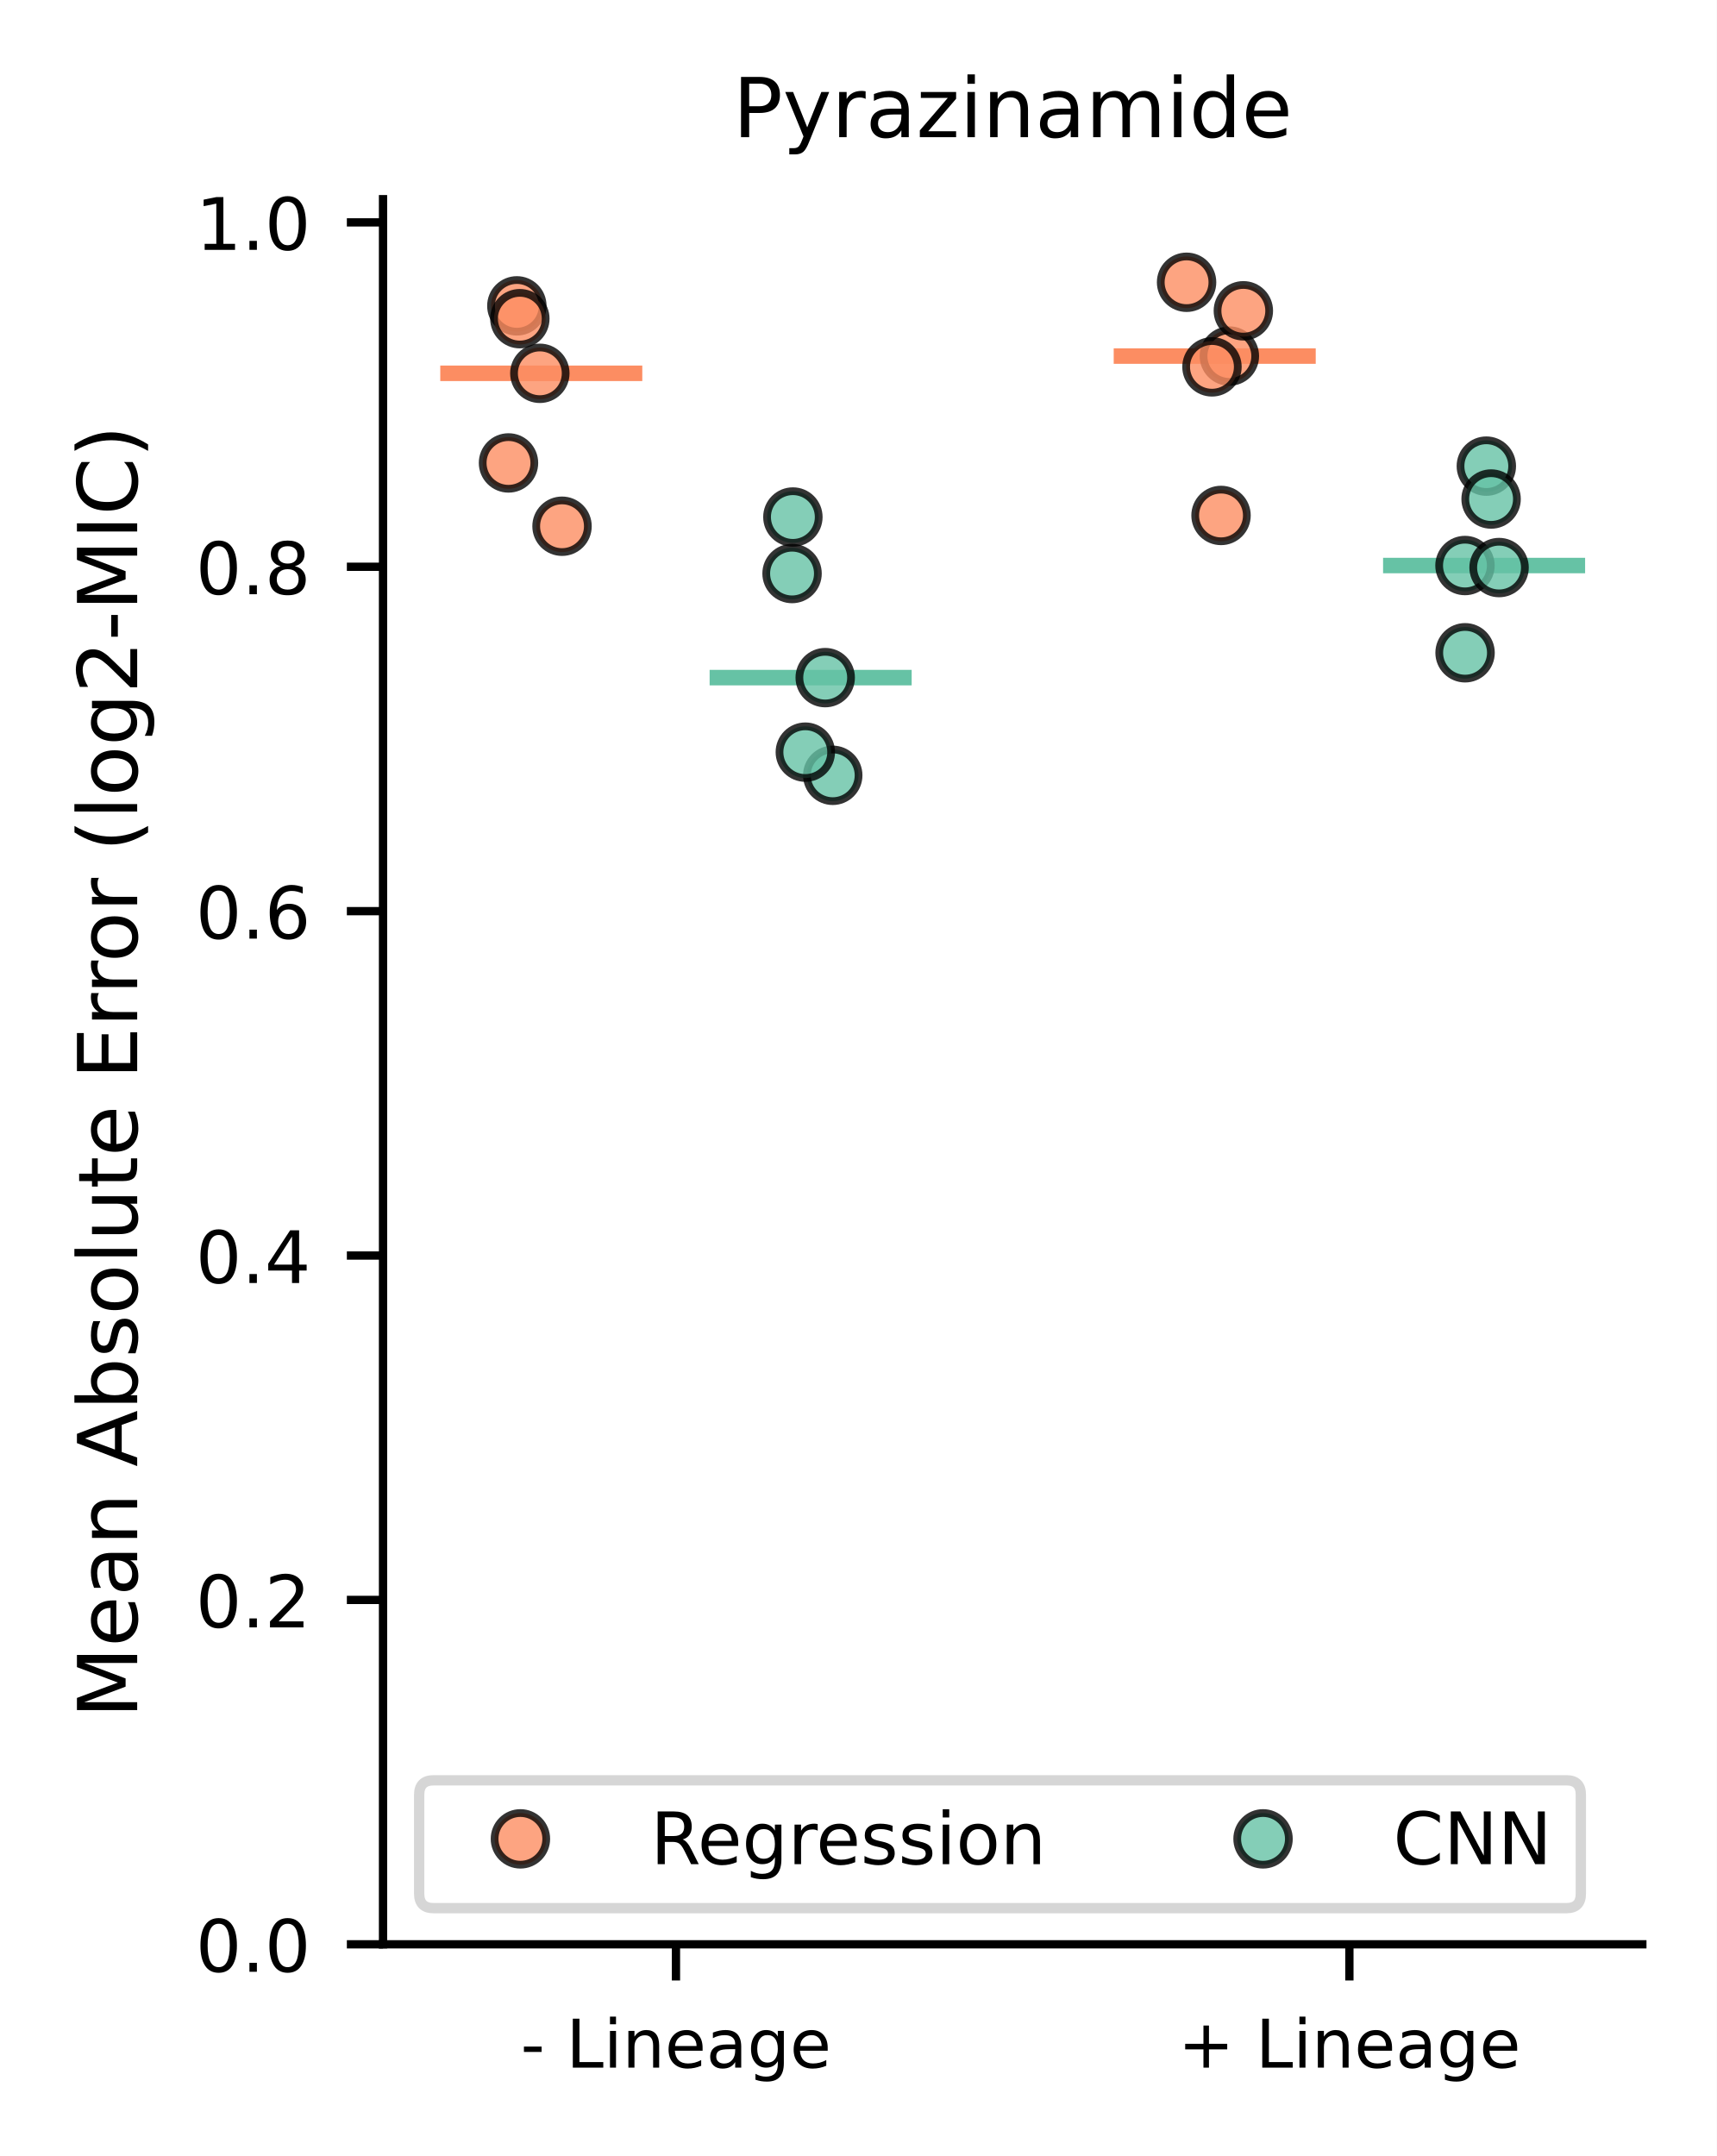
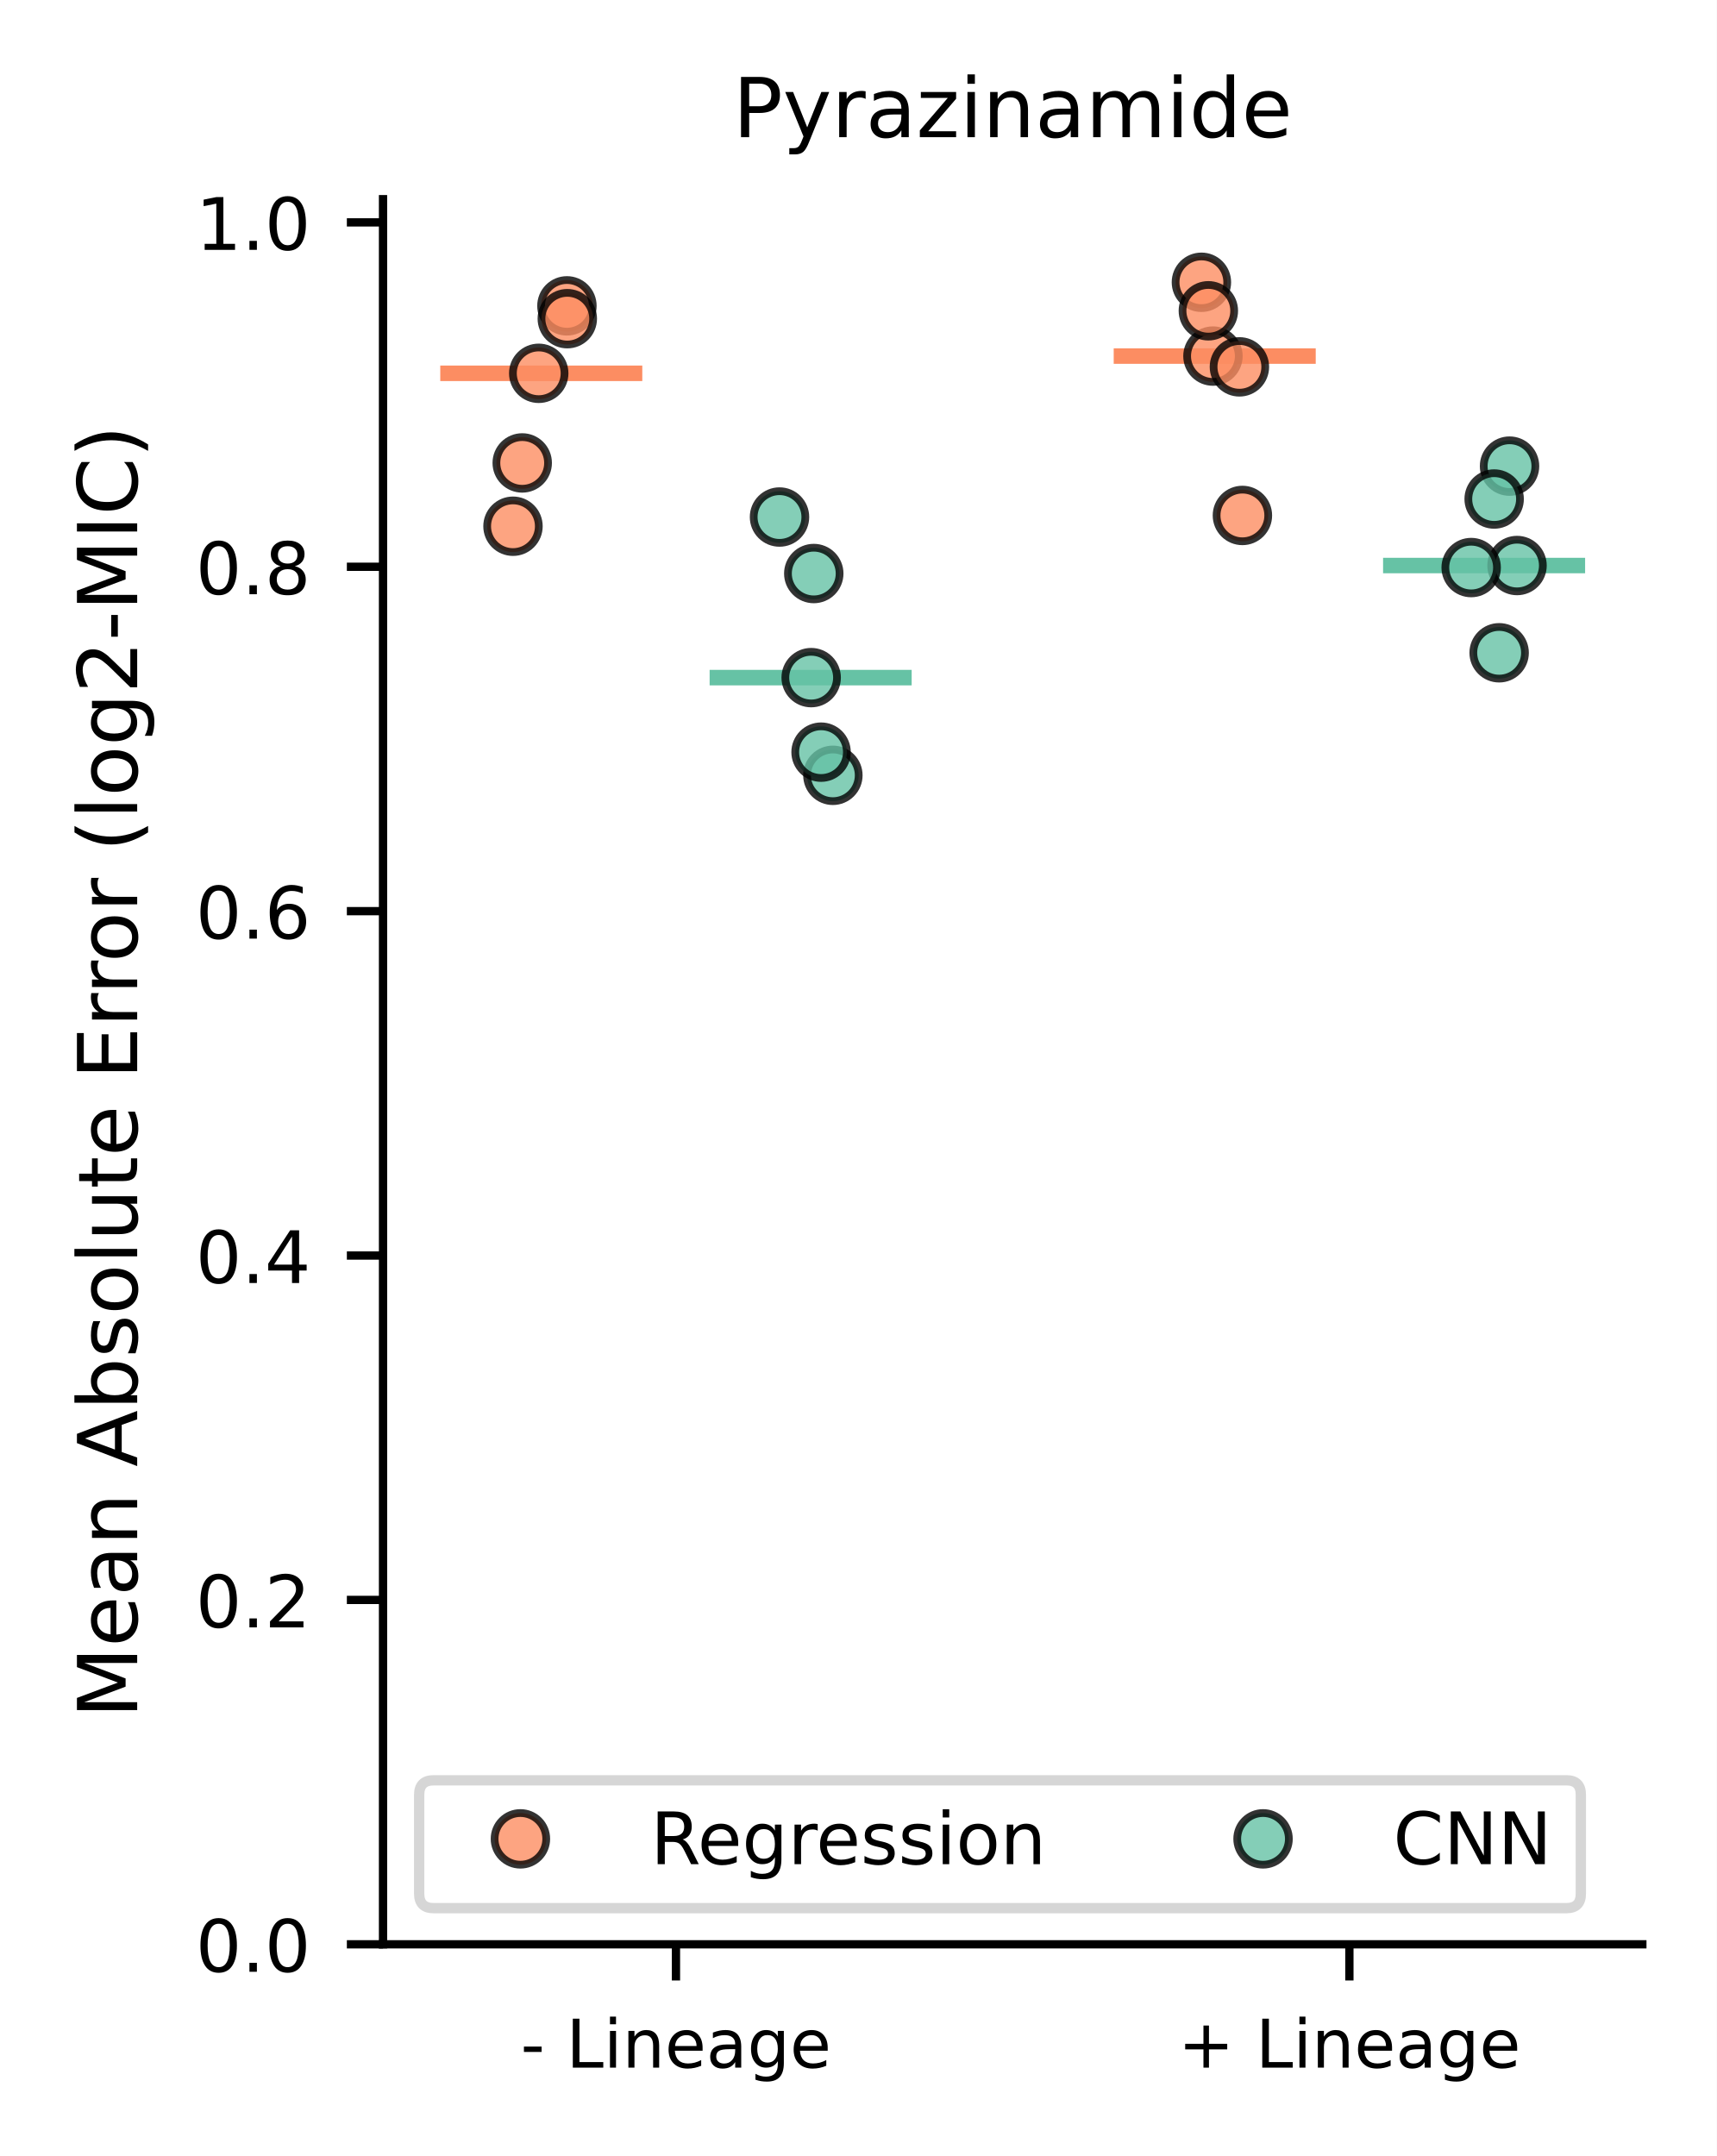
<svg xmlns="http://www.w3.org/2000/svg" xmlns:xlink="http://www.w3.org/1999/xlink" width="166.175pt" height="208.69pt" viewBox="0 0 166.175 208.69" version="1.1">
  <defs>
    <style type="text/css">*{stroke-linejoin: round; stroke-linecap: butt}</style>
  </defs>
  <g id="figure_1">
    <g id="patch_1">
      <path d="M 0 208.69  L 166.175 208.69  L 166.175 0  L 0 0  z " style="fill: #ffffff" />
    </g>
    <g id="axes_1">
      <g id="patch_2">
        <path d="M 37.075 188.199  L 158.975 188.199  L 158.975 19.279  L 37.075 19.279  z " style="fill: #ffffff" />
      </g>
      <g id="LineCollection_1">
-         <path d="M 42.616 36.135  L 62.172 36.135  " clip-path="url(#p43486ffb50)" style="fill: none; stroke: #fc8d62; stroke-width: 1.5" />
+         <path d="M 42.616 36.135  L 62.172 36.135  " clip-path="url(#p16561958ee)" style="fill: none; stroke: #fc8d62; stroke-width: 1.5" />
      </g>
      <g id="LineCollection_2">
-         <path d="M 68.69 65.591  L 88.247 65.591  " clip-path="url(#p43486ffb50)" style="fill: none; stroke: #66c2a5; stroke-width: 1.5" />
+         <path d="M 68.69 65.591  L 88.247 65.591  " clip-path="url(#p16561958ee)" style="fill: none; stroke: #66c2a5; stroke-width: 1.5" />
      </g>
      <g id="LineCollection_3">
-         <path d="M 107.803 34.467  L 127.359 34.467  " clip-path="url(#p43486ffb50)" style="fill: none; stroke: #fc8d62; stroke-width: 1.5" />
+         <path d="M 107.803 34.467  L 127.359 34.467  " clip-path="url(#p16561958ee)" style="fill: none; stroke: #fc8d62; stroke-width: 1.5" />
      </g>
      <g id="LineCollection_4">
-         <path d="M 133.878 54.74  L 153.434 54.74  " clip-path="url(#p43486ffb50)" style="fill: none; stroke: #66c2a5; stroke-width: 1.5" />
+         <path d="M 133.878 54.74  L 153.434 54.74  " clip-path="url(#p16561958ee)" style="fill: none; stroke: #66c2a5; stroke-width: 1.5" />
      </g>
      <g id="PathCollection_1">
        <defs>
-           <path id="C0_0_ed36e1d314" d="M 0 2.5  C 0.663 2.5 1.299 2.237 1.768 1.768  C 2.237 1.299 2.5 0.663 2.5 -0  C 2.5 -0.663 2.237 -1.299 1.768 -1.768  C 1.299 -2.237 0.663 -2.5 0 -2.5  C -0.663 -2.5 -1.299 -2.237 -1.768 -1.768  C -2.237 -1.299 -2.5 -0.663 -2.5 0  C -2.5 0.663 -2.237 1.299 -1.768 1.768  C -1.299 2.237 -0.663 2.5 0 2.5  z " />
+           <path id="C0_0_dd3dc32654" d="M 0 2.5  C 0.663 2.5 1.299 2.237 1.768 1.768  C 2.237 1.299 2.5 0.663 2.5 -0  C 2.5 -0.663 2.237 -1.299 1.768 -1.768  C 1.299 -2.237 0.663 -2.5 0 -2.5  C -0.663 -2.5 -1.299 -2.237 -1.768 -1.768  C -2.237 -1.299 -2.5 -0.663 -2.5 0  C -2.5 0.663 -2.237 1.299 -1.768 1.768  C -1.299 2.237 -0.663 2.5 0 2.5  z " />
        </defs>
-         <g clip-path="url(#p43486ffb50)">
-           <use xlink:href="#C0_0_ed36e1d314" x="50.03" y="29.606" style="fill: #fc8d62; fill-opacity: 0.8; stroke: #000000; stroke-opacity: 0.8; stroke-width: 0.75" />
-         </g>
-         <g clip-path="url(#p43486ffb50)">
-           <use xlink:href="#C0_0_ed36e1d314" x="52.255" y="36.135" style="fill: #fc8d62; fill-opacity: 0.8; stroke: #000000; stroke-opacity: 0.8; stroke-width: 0.75" />
-         </g>
-         <g clip-path="url(#p43486ffb50)">
-           <use xlink:href="#C0_0_ed36e1d314" x="54.403" y="50.937" style="fill: #fc8d62; fill-opacity: 0.8; stroke: #000000; stroke-opacity: 0.8; stroke-width: 0.75" />
-         </g>
-         <g clip-path="url(#p43486ffb50)">
-           <use xlink:href="#C0_0_ed36e1d314" x="49.221" y="44.81" style="fill: #fc8d62; fill-opacity: 0.8; stroke: #000000; stroke-opacity: 0.8; stroke-width: 0.75" />
-         </g>
-         <g clip-path="url(#p43486ffb50)">
-           <use xlink:href="#C0_0_ed36e1d314" x="50.319" y="30.847" style="fill: #fc8d62; fill-opacity: 0.8; stroke: #000000; stroke-opacity: 0.8; stroke-width: 0.75" />
+         <g clip-path="url(#p16561958ee)">
+           <use xlink:href="#C0_0_dd3dc32654" x="54.877" y="29.606" style="fill: #fc8d62; fill-opacity: 0.8; stroke: #000000; stroke-opacity: 0.8; stroke-width: 0.75" />
+         </g>
+         <g clip-path="url(#p16561958ee)">
+           <use xlink:href="#C0_0_dd3dc32654" x="52.147" y="36.135" style="fill: #fc8d62; fill-opacity: 0.8; stroke: #000000; stroke-opacity: 0.8; stroke-width: 0.75" />
+         </g>
+         <g clip-path="url(#p16561958ee)">
+           <use xlink:href="#C0_0_dd3dc32654" x="49.656" y="50.937" style="fill: #fc8d62; fill-opacity: 0.8; stroke: #000000; stroke-opacity: 0.8; stroke-width: 0.75" />
+         </g>
+         <g clip-path="url(#p16561958ee)">
+           <use xlink:href="#C0_0_dd3dc32654" x="50.55" y="44.81" style="fill: #fc8d62; fill-opacity: 0.8; stroke: #000000; stroke-opacity: 0.8; stroke-width: 0.75" />
+         </g>
+         <g clip-path="url(#p16561958ee)">
+           <use xlink:href="#C0_0_dd3dc32654" x="54.913" y="30.847" style="fill: #fc8d62; fill-opacity: 0.8; stroke: #000000; stroke-opacity: 0.8; stroke-width: 0.75" />
        </g>
      </g>
      <g id="PathCollection_2">
        <defs>
-           <path id="C1_0_1006b5e1ae" d="M 0 2.5  C 0.663 2.5 1.299 2.237 1.768 1.768  C 2.237 1.299 2.5 0.663 2.5 -0  C 2.5 -0.663 2.237 -1.299 1.768 -1.768  C 1.299 -2.237 0.663 -2.5 0 -2.5  C -0.663 -2.5 -1.299 -2.237 -1.768 -1.768  C -2.237 -1.299 -2.5 -0.663 -2.5 0  C -2.5 0.663 -2.237 1.299 -1.768 1.768  C -1.299 2.237 -0.663 2.5 0 2.5  z " />
+           <path id="C1_0_1522e6201a" d="M 0 2.5  C 0.663 2.5 1.299 2.237 1.768 1.768  C 2.237 1.299 2.5 0.663 2.5 -0  C 2.5 -0.663 2.237 -1.299 1.768 -1.768  C 1.299 -2.237 0.663 -2.5 0 -2.5  C -0.663 -2.5 -1.299 -2.237 -1.768 -1.768  C -2.237 -1.299 -2.5 -0.663 -2.5 0  C -2.5 0.663 -2.237 1.299 -1.768 1.768  C -1.299 2.237 -0.663 2.5 0 2.5  z " />
        </defs>
-         <g clip-path="url(#p43486ffb50)">
-           <use xlink:href="#C1_0_1006b5e1ae" x="79.878" y="65.591" style="fill: #66c2a5; fill-opacity: 0.8; stroke: #000000; stroke-opacity: 0.8; stroke-width: 0.75" />
-         </g>
-         <g clip-path="url(#p43486ffb50)">
-           <use xlink:href="#C1_0_1006b5e1ae" x="76.669" y="55.515" style="fill: #66c2a5; fill-opacity: 0.8; stroke: #000000; stroke-opacity: 0.8; stroke-width: 0.75" />
-         </g>
-         <g clip-path="url(#p43486ffb50)">
-           <use xlink:href="#C1_0_1006b5e1ae" x="76.749" y="50.046" style="fill: #66c2a5; fill-opacity: 0.8; stroke: #000000; stroke-opacity: 0.8; stroke-width: 0.75" />
-         </g>
-         <g clip-path="url(#p43486ffb50)">
-           <use xlink:href="#C1_0_1006b5e1ae" x="80.608" y="75.047" style="fill: #66c2a5; fill-opacity: 0.8; stroke: #000000; stroke-opacity: 0.8; stroke-width: 0.75" />
-         </g>
-         <g clip-path="url(#p43486ffb50)">
-           <use xlink:href="#C1_0_1006b5e1ae" x="77.953" y="72.805" style="fill: #66c2a5; fill-opacity: 0.8; stroke: #000000; stroke-opacity: 0.8; stroke-width: 0.75" />
+         <g clip-path="url(#p16561958ee)">
+           <use xlink:href="#C1_0_1522e6201a" x="78.519" y="65.591" style="fill: #66c2a5; fill-opacity: 0.8; stroke: #000000; stroke-opacity: 0.8; stroke-width: 0.75" />
+         </g>
+         <g clip-path="url(#p16561958ee)">
+           <use xlink:href="#C1_0_1522e6201a" x="78.771" y="55.515" style="fill: #66c2a5; fill-opacity: 0.8; stroke: #000000; stroke-opacity: 0.8; stroke-width: 0.75" />
+         </g>
+         <g clip-path="url(#p16561958ee)">
+           <use xlink:href="#C1_0_1522e6201a" x="75.454" y="50.046" style="fill: #66c2a5; fill-opacity: 0.8; stroke: #000000; stroke-opacity: 0.8; stroke-width: 0.75" />
+         </g>
+         <g clip-path="url(#p16561958ee)">
+           <use xlink:href="#C1_0_1522e6201a" x="80.621" y="75.047" style="fill: #66c2a5; fill-opacity: 0.8; stroke: #000000; stroke-opacity: 0.8; stroke-width: 0.75" />
+         </g>
+         <g clip-path="url(#p16561958ee)">
+           <use xlink:href="#C1_0_1522e6201a" x="79.477" y="72.805" style="fill: #66c2a5; fill-opacity: 0.8; stroke: #000000; stroke-opacity: 0.8; stroke-width: 0.75" />
        </g>
      </g>
      <g id="PathCollection_3">
        <defs>
-           <path id="C2_0_a7efab1d4e" d="M 0 2.5  C 0.663 2.5 1.299 2.237 1.768 1.768  C 2.237 1.299 2.5 0.663 2.5 -0  C 2.5 -0.663 2.237 -1.299 1.768 -1.768  C 1.299 -2.237 0.663 -2.5 0 -2.5  C -0.663 -2.5 -1.299 -2.237 -1.768 -1.768  C -2.237 -1.299 -2.5 -0.663 -2.5 0  C -2.5 0.663 -2.237 1.299 -1.768 1.768  C -1.299 2.237 -0.663 2.5 0 2.5  z " />
+           <path id="C2_0_1182d6e9d7" d="M 0 2.5  C 0.663 2.5 1.299 2.237 1.768 1.768  C 2.237 1.299 2.5 0.663 2.5 -0  C 2.5 -0.663 2.237 -1.299 1.768 -1.768  C 1.299 -2.237 0.663 -2.5 0 -2.5  C -0.663 -2.5 -1.299 -2.237 -1.768 -1.768  C -2.237 -1.299 -2.5 -0.663 -2.5 0  C -2.5 0.663 -2.237 1.299 -1.768 1.768  C -1.299 2.237 -0.663 2.5 0 2.5  z " />
        </defs>
-         <g clip-path="url(#p43486ffb50)">
-           <use xlink:href="#C2_0_a7efab1d4e" x="114.857" y="27.323" style="fill: #fc8d62; fill-opacity: 0.8; stroke: #000000; stroke-opacity: 0.8; stroke-width: 0.75" />
-         </g>
-         <g clip-path="url(#p43486ffb50)">
-           <use xlink:href="#C2_0_a7efab1d4e" x="119" y="34.467" style="fill: #fc8d62; fill-opacity: 0.8; stroke: #000000; stroke-opacity: 0.8; stroke-width: 0.75" />
-         </g>
-         <g clip-path="url(#p43486ffb50)">
-           <use xlink:href="#C2_0_a7efab1d4e" x="118.192" y="49.893" style="fill: #fc8d62; fill-opacity: 0.8; stroke: #000000; stroke-opacity: 0.8; stroke-width: 0.75" />
-         </g>
-         <g clip-path="url(#p43486ffb50)">
-           <use xlink:href="#C2_0_a7efab1d4e" x="117.315" y="35.51" style="fill: #fc8d62; fill-opacity: 0.8; stroke: #000000; stroke-opacity: 0.8; stroke-width: 0.75" />
-         </g>
-         <g clip-path="url(#p43486ffb50)">
-           <use xlink:href="#C2_0_a7efab1d4e" x="120.353" y="30.083" style="fill: #fc8d62; fill-opacity: 0.8; stroke: #000000; stroke-opacity: 0.8; stroke-width: 0.75" />
+         <g clip-path="url(#p16561958ee)">
+           <use xlink:href="#C2_0_1182d6e9d7" x="116.293" y="27.323" style="fill: #fc8d62; fill-opacity: 0.8; stroke: #000000; stroke-opacity: 0.8; stroke-width: 0.75" />
+         </g>
+         <g clip-path="url(#p16561958ee)">
+           <use xlink:href="#C2_0_1182d6e9d7" x="117.41" y="34.467" style="fill: #fc8d62; fill-opacity: 0.8; stroke: #000000; stroke-opacity: 0.8; stroke-width: 0.75" />
+         </g>
+         <g clip-path="url(#p16561958ee)">
+           <use xlink:href="#C2_0_1182d6e9d7" x="120.262" y="49.893" style="fill: #fc8d62; fill-opacity: 0.8; stroke: #000000; stroke-opacity: 0.8; stroke-width: 0.75" />
+         </g>
+         <g clip-path="url(#p16561958ee)">
+           <use xlink:href="#C2_0_1182d6e9d7" x="119.972" y="35.51" style="fill: #fc8d62; fill-opacity: 0.8; stroke: #000000; stroke-opacity: 0.8; stroke-width: 0.75" />
+         </g>
+         <g clip-path="url(#p16561958ee)">
+           <use xlink:href="#C2_0_1182d6e9d7" x="116.965" y="30.083" style="fill: #fc8d62; fill-opacity: 0.8; stroke: #000000; stroke-opacity: 0.8; stroke-width: 0.75" />
        </g>
      </g>
      <g id="PathCollection_4">
        <defs>
-           <path id="C3_0_46edb0f8ae" d="M 0 2.5  C 0.663 2.5 1.299 2.237 1.768 1.768  C 2.237 1.299 2.5 0.663 2.5 -0  C 2.5 -0.663 2.237 -1.299 1.768 -1.768  C 1.299 -2.237 0.663 -2.5 0 -2.5  C -0.663 -2.5 -1.299 -2.237 -1.768 -1.768  C -2.237 -1.299 -2.5 -0.663 -2.5 0  C -2.5 0.663 -2.237 1.299 -1.768 1.768  C -1.299 2.237 -0.663 2.5 0 2.5  z " />
+           <path id="C3_0_49369cdc41" d="M 0 2.5  C 0.663 2.5 1.299 2.237 1.768 1.768  C 2.237 1.299 2.5 0.663 2.5 -0  C 2.5 -0.663 2.237 -1.299 1.768 -1.768  C 1.299 -2.237 0.663 -2.5 0 -2.5  C -0.663 -2.5 -1.299 -2.237 -1.768 -1.768  C -2.237 -1.299 -2.5 -0.663 -2.5 0  C -2.5 0.663 -2.237 1.299 -1.768 1.768  C -1.299 2.237 -0.663 2.5 0 2.5  z " />
        </defs>
-         <g clip-path="url(#p43486ffb50)">
-           <use xlink:href="#C3_0_46edb0f8ae" x="141.815" y="63.186" style="fill: #66c2a5; fill-opacity: 0.8; stroke: #000000; stroke-opacity: 0.8; stroke-width: 0.75" />
-         </g>
-         <g clip-path="url(#p43486ffb50)">
-           <use xlink:href="#C3_0_46edb0f8ae" x="141.806" y="54.74" style="fill: #66c2a5; fill-opacity: 0.8; stroke: #000000; stroke-opacity: 0.8; stroke-width: 0.75" />
-         </g>
-         <g clip-path="url(#p43486ffb50)">
-           <use xlink:href="#C3_0_46edb0f8ae" x="143.873" y="45.119" style="fill: #66c2a5; fill-opacity: 0.8; stroke: #000000; stroke-opacity: 0.8; stroke-width: 0.75" />
-         </g>
-         <g clip-path="url(#p43486ffb50)">
-           <use xlink:href="#C3_0_46edb0f8ae" x="144.334" y="48.303" style="fill: #66c2a5; fill-opacity: 0.8; stroke: #000000; stroke-opacity: 0.8; stroke-width: 0.75" />
-         </g>
-         <g clip-path="url(#p43486ffb50)">
-           <use xlink:href="#C3_0_46edb0f8ae" x="145.106" y="54.937" style="fill: #66c2a5; fill-opacity: 0.8; stroke: #000000; stroke-opacity: 0.8; stroke-width: 0.75" />
+         <g clip-path="url(#p16561958ee)">
+           <use xlink:href="#C3_0_49369cdc41" x="145.113" y="63.186" style="fill: #66c2a5; fill-opacity: 0.8; stroke: #000000; stroke-opacity: 0.8; stroke-width: 0.75" />
+         </g>
+         <g clip-path="url(#p16561958ee)">
+           <use xlink:href="#C3_0_49369cdc41" x="146.845" y="54.74" style="fill: #66c2a5; fill-opacity: 0.8; stroke: #000000; stroke-opacity: 0.8; stroke-width: 0.75" />
+         </g>
+         <g clip-path="url(#p16561958ee)">
+           <use xlink:href="#C3_0_49369cdc41" x="146.119" y="45.119" style="fill: #66c2a5; fill-opacity: 0.8; stroke: #000000; stroke-opacity: 0.8; stroke-width: 0.75" />
+         </g>
+         <g clip-path="url(#p16561958ee)">
+           <use xlink:href="#C3_0_49369cdc41" x="144.63" y="48.303" style="fill: #66c2a5; fill-opacity: 0.8; stroke: #000000; stroke-opacity: 0.8; stroke-width: 0.75" />
+         </g>
+         <g clip-path="url(#p16561958ee)">
+           <use xlink:href="#C3_0_49369cdc41" x="142.405" y="54.937" style="fill: #66c2a5; fill-opacity: 0.8; stroke: #000000; stroke-opacity: 0.8; stroke-width: 0.75" />
        </g>
      </g>
      <g id="line2d_1" />
      <g id="line2d_2" />
      <g id="matplotlib.axis_1">
        <g id="xtick_1">
          <g id="line2d_3">
            <defs>
-               <path id="mb838074b27" d="M 0 0  L 0 3.5  " style="stroke: #000000; stroke-width: 0.8" />
+               <path id="m87542efb87" d="M 0 0  L 0 3.5  " style="stroke: #000000; stroke-width: 0.8" />
            </defs>
            <g>
-               <use xlink:href="#mb838074b27" x="65.431" y="188.199" style="stroke: #000000; stroke-width: 0.8" />
+               <use xlink:href="#m87542efb87" x="65.431" y="188.199" style="stroke: #000000; stroke-width: 0.8" />
            </g>
          </g>
          <g id="text_1">
            <g transform="translate(50.39782 200.1377) scale(0.065 -0.065)">
              <defs>
                <path id="DejaVuSans-2d" d="M 313 2009  L 1997 2009  L 1997 1497  L 313 1497  L 313 2009  z " transform="scale(0.015625)" />
                <path id="DejaVuSans-20" transform="scale(0.015625)" />
                <path id="DejaVuSans-4c" d="M 628 4666  L 1259 4666  L 1259 531  L 3531 531  L 3531 0  L 628 0  L 628 4666  z " transform="scale(0.015625)" />
                <path id="DejaVuSans-69" d="M 603 3500  L 1178 3500  L 1178 0  L 603 0  L 603 3500  z M 603 4863  L 1178 4863  L 1178 4134  L 603 4134  L 603 4863  z " transform="scale(0.015625)" />
                <path id="DejaVuSans-6e" d="M 3513 2113  L 3513 0  L 2938 0  L 2938 2094  Q 2938 2591 2744 2837  Q 2550 3084 2163 3084  Q 1697 3084 1428 2787  Q 1159 2491 1159 1978  L 1159 0  L 581 0  L 581 3500  L 1159 3500  L 1159 2956  Q 1366 3272 1645 3428  Q 1925 3584 2291 3584  Q 2894 3584 3203 3211  Q 3513 2838 3513 2113  z " transform="scale(0.015625)" />
                <path id="DejaVuSans-65" d="M 3597 1894  L 3597 1613  L 953 1613  Q 991 1019 1311 708  Q 1631 397 2203 397  Q 2534 397 2845 478  Q 3156 559 3463 722  L 3463 178  Q 3153 47 2828 -22  Q 2503 -91 2169 -91  Q 1331 -91 842 396  Q 353 884 353 1716  Q 353 2575 817 3079  Q 1281 3584 2069 3584  Q 2775 3584 3186 3129  Q 3597 2675 3597 1894  z M 3022 2063  Q 3016 2534 2758 2815  Q 2500 3097 2075 3097  Q 1594 3097 1305 2825  Q 1016 2553 972 2059  L 3022 2063  z " transform="scale(0.015625)" />
                <path id="DejaVuSans-61" d="M 2194 1759  Q 1497 1759 1228 1600  Q 959 1441 959 1056  Q 959 750 1161 570  Q 1363 391 1709 391  Q 2188 391 2477 730  Q 2766 1069 2766 1631  L 2766 1759  L 2194 1759  z M 3341 1997  L 3341 0  L 2766 0  L 2766 531  Q 2569 213 2275 61  Q 1981 -91 1556 -91  Q 1019 -91 701 211  Q 384 513 384 1019  Q 384 1609 779 1909  Q 1175 2209 1959 2209  L 2766 2209  L 2766 2266  Q 2766 2663 2505 2880  Q 2244 3097 1772 3097  Q 1472 3097 1187 3025  Q 903 2953 641 2809  L 641 3341  Q 956 3463 1253 3523  Q 1550 3584 1831 3584  Q 2591 3584 2966 3190  Q 3341 2797 3341 1997  z " transform="scale(0.015625)" />
                <path id="DejaVuSans-67" d="M 2906 1791  Q 2906 2416 2648 2759  Q 2391 3103 1925 3103  Q 1463 3103 1205 2759  Q 947 2416 947 1791  Q 947 1169 1205 825  Q 1463 481 1925 481  Q 2391 481 2648 825  Q 2906 1169 2906 1791  z M 3481 434  Q 3481 -459 3084 -895  Q 2688 -1331 1869 -1331  Q 1566 -1331 1297 -1286  Q 1028 -1241 775 -1147  L 775 -588  Q 1028 -725 1275 -790  Q 1522 -856 1778 -856  Q 2344 -856 2625 -561  Q 2906 -266 2906 331  L 2906 616  Q 2728 306 2450 153  Q 2172 0 1784 0  Q 1141 0 747 490  Q 353 981 353 1791  Q 353 2603 747 3093  Q 1141 3584 1784 3584  Q 2172 3584 2450 3431  Q 2728 3278 2906 2969  L 2906 3500  L 3481 3500  L 3481 434  z " transform="scale(0.015625)" />
              </defs>
              <use xlink:href="#DejaVuSans-2d" />
              <use xlink:href="#DejaVuSans-20" x="36.084" />
              <use xlink:href="#DejaVuSans-4c" x="67.871" />
              <use xlink:href="#DejaVuSans-69" x="123.584" />
              <use xlink:href="#DejaVuSans-6e" x="151.367" />
              <use xlink:href="#DejaVuSans-65" x="214.746" />
              <use xlink:href="#DejaVuSans-61" x="276.27" />
              <use xlink:href="#DejaVuSans-67" x="337.549" />
              <use xlink:href="#DejaVuSans-65" x="401.025" />
            </g>
          </g>
        </g>
        <g id="xtick_2">
          <g id="line2d_4">
            <g>
-               <use xlink:href="#mb838074b27" x="130.618" y="188.199" style="stroke: #000000; stroke-width: 0.8" />
+               <use xlink:href="#m87542efb87" x="130.618" y="188.199" style="stroke: #000000; stroke-width: 0.8" />
            </g>
          </g>
          <g id="text_2">
            <g transform="translate(114.0341 200.1377) scale(0.065 -0.065)">
              <defs>
                <path id="DejaVuSans-2b" d="M 2944 4013  L 2944 2272  L 4684 2272  L 4684 1741  L 2944 1741  L 2944 0  L 2419 0  L 2419 1741  L 678 1741  L 678 2272  L 2419 2272  L 2419 4013  L 2944 4013  z " transform="scale(0.015625)" />
              </defs>
              <use xlink:href="#DejaVuSans-2b" />
              <use xlink:href="#DejaVuSans-20" x="83.789" />
              <use xlink:href="#DejaVuSans-4c" x="115.576" />
              <use xlink:href="#DejaVuSans-69" x="171.289" />
              <use xlink:href="#DejaVuSans-6e" x="199.072" />
              <use xlink:href="#DejaVuSans-65" x="262.451" />
              <use xlink:href="#DejaVuSans-61" x="323.975" />
              <use xlink:href="#DejaVuSans-67" x="385.254" />
              <use xlink:href="#DejaVuSans-65" x="448.73" />
            </g>
          </g>
        </g>
      </g>
      <g id="matplotlib.axis_2">
        <g id="ytick_1">
          <g id="line2d_5">
            <defs>
-               <path id="m9f7c3d6aef" d="M 0 0  L -3.5 0  " style="stroke: #000000; stroke-width: 0.8" />
+               <path id="m7411b732cb" d="M 0 0  L -3.5 0  " style="stroke: #000000; stroke-width: 0.8" />
            </defs>
            <g>
-               <use xlink:href="#m9f7c3d6aef" x="37.075" y="188.199" style="stroke: #000000; stroke-width: 0.8" />
+               <use xlink:href="#m7411b732cb" x="37.075" y="188.199" style="stroke: #000000; stroke-width: 0.8" />
            </g>
          </g>
          <g id="text_3">
            <g transform="translate(18.9425 190.8582) scale(0.07 -0.07)">
              <defs>
                <path id="DejaVuSans-30" d="M 2034 4250  Q 1547 4250 1301 3770  Q 1056 3291 1056 2328  Q 1056 1369 1301 889  Q 1547 409 2034 409  Q 2525 409 2770 889  Q 3016 1369 3016 2328  Q 3016 3291 2770 3770  Q 2525 4250 2034 4250  z M 2034 4750  Q 2819 4750 3233 4129  Q 3647 3509 3647 2328  Q 3647 1150 3233 529  Q 2819 -91 2034 -91  Q 1250 -91 836 529  Q 422 1150 422 2328  Q 422 3509 836 4129  Q 1250 4750 2034 4750  z " transform="scale(0.015625)" />
                <path id="DejaVuSans-2e" d="M 684 794  L 1344 794  L 1344 0  L 684 0  L 684 794  z " transform="scale(0.015625)" />
              </defs>
              <use xlink:href="#DejaVuSans-30" />
              <use xlink:href="#DejaVuSans-2e" x="63.623" />
              <use xlink:href="#DejaVuSans-30" x="95.41" />
            </g>
          </g>
        </g>
        <g id="ytick_2">
          <g id="line2d_6">
            <g>
-               <use xlink:href="#m9f7c3d6aef" x="37.075" y="154.864" style="stroke: #000000; stroke-width: 0.8" />
+               <use xlink:href="#m7411b732cb" x="37.075" y="154.864" style="stroke: #000000; stroke-width: 0.8" />
            </g>
          </g>
          <g id="text_4">
            <g transform="translate(18.9425 157.5232) scale(0.07 -0.07)">
              <defs>
                <path id="DejaVuSans-32" d="M 1228 531  L 3431 531  L 3431 0  L 469 0  L 469 531  Q 828 903 1448 1529  Q 2069 2156 2228 2338  Q 2531 2678 2651 2914  Q 2772 3150 2772 3378  Q 2772 3750 2511 3984  Q 2250 4219 1831 4219  Q 1534 4219 1204 4116  Q 875 4013 500 3803  L 500 4441  Q 881 4594 1212 4672  Q 1544 4750 1819 4750  Q 2544 4750 2975 4387  Q 3406 4025 3406 3419  Q 3406 3131 3298 2873  Q 3191 2616 2906 2266  Q 2828 2175 2409 1742  Q 1991 1309 1228 531  z " transform="scale(0.015625)" />
              </defs>
              <use xlink:href="#DejaVuSans-30" />
              <use xlink:href="#DejaVuSans-2e" x="63.623" />
              <use xlink:href="#DejaVuSans-32" x="95.41" />
            </g>
          </g>
        </g>
        <g id="ytick_3">
          <g id="line2d_7">
            <g>
-               <use xlink:href="#m9f7c3d6aef" x="37.075" y="121.529" style="stroke: #000000; stroke-width: 0.8" />
+               <use xlink:href="#m7411b732cb" x="37.075" y="121.529" style="stroke: #000000; stroke-width: 0.8" />
            </g>
          </g>
          <g id="text_5">
            <g transform="translate(18.9425 124.1882) scale(0.07 -0.07)">
              <defs>
                <path id="DejaVuSans-34" d="M 2419 4116  L 825 1625  L 2419 1625  L 2419 4116  z M 2253 4666  L 3047 4666  L 3047 1625  L 3713 1625  L 3713 1100  L 3047 1100  L 3047 0  L 2419 0  L 2419 1100  L 313 1100  L 313 1709  L 2253 4666  z " transform="scale(0.015625)" />
              </defs>
              <use xlink:href="#DejaVuSans-30" />
              <use xlink:href="#DejaVuSans-2e" x="63.623" />
              <use xlink:href="#DejaVuSans-34" x="95.41" />
            </g>
          </g>
        </g>
        <g id="ytick_4">
          <g id="line2d_8">
            <g>
-               <use xlink:href="#m9f7c3d6aef" x="37.075" y="88.194" style="stroke: #000000; stroke-width: 0.8" />
+               <use xlink:href="#m7411b732cb" x="37.075" y="88.194" style="stroke: #000000; stroke-width: 0.8" />
            </g>
          </g>
          <g id="text_6">
            <g transform="translate(18.9425 90.85315) scale(0.07 -0.07)">
              <defs>
                <path id="DejaVuSans-36" d="M 2113 2584  Q 1688 2584 1439 2293  Q 1191 2003 1191 1497  Q 1191 994 1439 701  Q 1688 409 2113 409  Q 2538 409 2786 701  Q 3034 994 3034 1497  Q 3034 2003 2786 2293  Q 2538 2584 2113 2584  z M 3366 4563  L 3366 3988  Q 3128 4100 2886 4159  Q 2644 4219 2406 4219  Q 1781 4219 1451 3797  Q 1122 3375 1075 2522  Q 1259 2794 1537 2939  Q 1816 3084 2150 3084  Q 2853 3084 3261 2657  Q 3669 2231 3669 1497  Q 3669 778 3244 343  Q 2819 -91 2113 -91  Q 1303 -91 875 529  Q 447 1150 447 2328  Q 447 3434 972 4092  Q 1497 4750 2381 4750  Q 2619 4750 2861 4703  Q 3103 4656 3366 4563  z " transform="scale(0.015625)" />
              </defs>
              <use xlink:href="#DejaVuSans-30" />
              <use xlink:href="#DejaVuSans-2e" x="63.623" />
              <use xlink:href="#DejaVuSans-36" x="95.41" />
            </g>
          </g>
        </g>
        <g id="ytick_5">
          <g id="line2d_9">
            <g>
-               <use xlink:href="#m9f7c3d6aef" x="37.075" y="54.859" style="stroke: #000000; stroke-width: 0.8" />
+               <use xlink:href="#m7411b732cb" x="37.075" y="54.859" style="stroke: #000000; stroke-width: 0.8" />
            </g>
          </g>
          <g id="text_7">
            <g transform="translate(18.9425 57.51813) scale(0.07 -0.07)">
              <defs>
                <path id="DejaVuSans-38" d="M 2034 2216  Q 1584 2216 1326 1975  Q 1069 1734 1069 1313  Q 1069 891 1326 650  Q 1584 409 2034 409  Q 2484 409 2743 651  Q 3003 894 3003 1313  Q 3003 1734 2745 1975  Q 2488 2216 2034 2216  z M 1403 2484  Q 997 2584 770 2862  Q 544 3141 544 3541  Q 544 4100 942 4425  Q 1341 4750 2034 4750  Q 2731 4750 3128 4425  Q 3525 4100 3525 3541  Q 3525 3141 3298 2862  Q 3072 2584 2669 2484  Q 3125 2378 3379 2068  Q 3634 1759 3634 1313  Q 3634 634 3220 271  Q 2806 -91 2034 -91  Q 1263 -91 848 271  Q 434 634 434 1313  Q 434 1759 690 2068  Q 947 2378 1403 2484  z M 1172 3481  Q 1172 3119 1398 2916  Q 1625 2713 2034 2713  Q 2441 2713 2670 2916  Q 2900 3119 2900 3481  Q 2900 3844 2670 4047  Q 2441 4250 2034 4250  Q 1625 4250 1398 4047  Q 1172 3844 1172 3481  z " transform="scale(0.015625)" />
              </defs>
              <use xlink:href="#DejaVuSans-30" />
              <use xlink:href="#DejaVuSans-2e" x="63.623" />
              <use xlink:href="#DejaVuSans-38" x="95.41" />
            </g>
          </g>
        </g>
        <g id="ytick_6">
          <g id="line2d_10">
            <g>
-               <use xlink:href="#m9f7c3d6aef" x="37.075" y="21.524" style="stroke: #000000; stroke-width: 0.8" />
+               <use xlink:href="#m7411b732cb" x="37.075" y="21.524" style="stroke: #000000; stroke-width: 0.8" />
            </g>
          </g>
          <g id="text_8">
            <g transform="translate(18.9425 24.18311) scale(0.07 -0.07)">
              <defs>
                <path id="DejaVuSans-31" d="M 794 531  L 1825 531  L 1825 4091  L 703 3866  L 703 4441  L 1819 4666  L 2450 4666  L 2450 531  L 3481 531  L 3481 0  L 794 0  L 794 531  z " transform="scale(0.015625)" />
              </defs>
              <use xlink:href="#DejaVuSans-31" />
              <use xlink:href="#DejaVuSans-2e" x="63.623" />
              <use xlink:href="#DejaVuSans-30" x="95.41" />
            </g>
          </g>
        </g>
        <g id="text_9">
          <g transform="translate(13.27875 166.3137) rotate(-90) scale(0.08 -0.08)">
            <defs>
              <path id="DejaVuSans-4d" d="M 628 4666  L 1569 4666  L 2759 1491  L 3956 4666  L 4897 4666  L 4897 0  L 4281 0  L 4281 4097  L 3078 897  L 2444 897  L 1241 4097  L 1241 0  L 628 0  L 628 4666  z " transform="scale(0.015625)" />
              <path id="DejaVuSans-41" d="M 2188 4044  L 1331 1722  L 3047 1722  L 2188 4044  z M 1831 4666  L 2547 4666  L 4325 0  L 3669 0  L 3244 1197  L 1141 1197  L 716 0  L 50 0  L 1831 4666  z " transform="scale(0.015625)" />
              <path id="DejaVuSans-62" d="M 3116 1747  Q 3116 2381 2855 2742  Q 2594 3103 2138 3103  Q 1681 3103 1420 2742  Q 1159 2381 1159 1747  Q 1159 1113 1420 752  Q 1681 391 2138 391  Q 2594 391 2855 752  Q 3116 1113 3116 1747  z M 1159 2969  Q 1341 3281 1617 3432  Q 1894 3584 2278 3584  Q 2916 3584 3314 3078  Q 3713 2572 3713 1747  Q 3713 922 3314 415  Q 2916 -91 2278 -91  Q 1894 -91 1617 61  Q 1341 213 1159 525  L 1159 0  L 581 0  L 581 4863  L 1159 4863  L 1159 2969  z " transform="scale(0.015625)" />
              <path id="DejaVuSans-73" d="M 2834 3397  L 2834 2853  Q 2591 2978 2328 3040  Q 2066 3103 1784 3103  Q 1356 3103 1142 2972  Q 928 2841 928 2578  Q 928 2378 1081 2264  Q 1234 2150 1697 2047  L 1894 2003  Q 2506 1872 2764 1633  Q 3022 1394 3022 966  Q 3022 478 2636 193  Q 2250 -91 1575 -91  Q 1294 -91 989 -36  Q 684 19 347 128  L 347 722  Q 666 556 975 473  Q 1284 391 1588 391  Q 1994 391 2212 530  Q 2431 669 2431 922  Q 2431 1156 2273 1281  Q 2116 1406 1581 1522  L 1381 1569  Q 847 1681 609 1914  Q 372 2147 372 2553  Q 372 3047 722 3315  Q 1072 3584 1716 3584  Q 2034 3584 2315 3537  Q 2597 3491 2834 3397  z " transform="scale(0.015625)" />
              <path id="DejaVuSans-6f" d="M 1959 3097  Q 1497 3097 1228 2736  Q 959 2375 959 1747  Q 959 1119 1226 758  Q 1494 397 1959 397  Q 2419 397 2687 759  Q 2956 1122 2956 1747  Q 2956 2369 2687 2733  Q 2419 3097 1959 3097  z M 1959 3584  Q 2709 3584 3137 3096  Q 3566 2609 3566 1747  Q 3566 888 3137 398  Q 2709 -91 1959 -91  Q 1206 -91 779 398  Q 353 888 353 1747  Q 353 2609 779 3096  Q 1206 3584 1959 3584  z " transform="scale(0.015625)" />
              <path id="DejaVuSans-6c" d="M 603 4863  L 1178 4863  L 1178 0  L 603 0  L 603 4863  z " transform="scale(0.015625)" />
              <path id="DejaVuSans-75" d="M 544 1381  L 544 3500  L 1119 3500  L 1119 1403  Q 1119 906 1312 657  Q 1506 409 1894 409  Q 2359 409 2629 706  Q 2900 1003 2900 1516  L 2900 3500  L 3475 3500  L 3475 0  L 2900 0  L 2900 538  Q 2691 219 2414 64  Q 2138 -91 1772 -91  Q 1169 -91 856 284  Q 544 659 544 1381  z M 1991 3584  L 1991 3584  z " transform="scale(0.015625)" />
              <path id="DejaVuSans-74" d="M 1172 4494  L 1172 3500  L 2356 3500  L 2356 3053  L 1172 3053  L 1172 1153  Q 1172 725 1289 603  Q 1406 481 1766 481  L 2356 481  L 2356 0  L 1766 0  Q 1100 0 847 248  Q 594 497 594 1153  L 594 3053  L 172 3053  L 172 3500  L 594 3500  L 594 4494  L 1172 4494  z " transform="scale(0.015625)" />
              <path id="DejaVuSans-45" d="M 628 4666  L 3578 4666  L 3578 4134  L 1259 4134  L 1259 2753  L 3481 2753  L 3481 2222  L 1259 2222  L 1259 531  L 3634 531  L 3634 0  L 628 0  L 628 4666  z " transform="scale(0.015625)" />
              <path id="DejaVuSans-72" d="M 2631 2963  Q 2534 3019 2420 3045  Q 2306 3072 2169 3072  Q 1681 3072 1420 2755  Q 1159 2438 1159 1844  L 1159 0  L 581 0  L 581 3500  L 1159 3500  L 1159 2956  Q 1341 3275 1631 3429  Q 1922 3584 2338 3584  Q 2397 3584 2469 3576  Q 2541 3569 2628 3553  L 2631 2963  z " transform="scale(0.015625)" />
              <path id="DejaVuSans-28" d="M 1984 4856  Q 1566 4138 1362 3434  Q 1159 2731 1159 2009  Q 1159 1288 1364 580  Q 1569 -128 1984 -844  L 1484 -844  Q 1016 -109 783 600  Q 550 1309 550 2009  Q 550 2706 781 3412  Q 1013 4119 1484 4856  L 1984 4856  z " transform="scale(0.015625)" />
              <path id="DejaVuSans-49" d="M 628 4666  L 1259 4666  L 1259 0  L 628 0  L 628 4666  z " transform="scale(0.015625)" />
              <path id="DejaVuSans-43" d="M 4122 4306  L 4122 3641  Q 3803 3938 3442 4084  Q 3081 4231 2675 4231  Q 1875 4231 1450 3742  Q 1025 3253 1025 2328  Q 1025 1406 1450 917  Q 1875 428 2675 428  Q 3081 428 3442 575  Q 3803 722 4122 1019  L 4122 359  Q 3791 134 3420 21  Q 3050 -91 2638 -91  Q 1578 -91 968 557  Q 359 1206 359 2328  Q 359 3453 968 4101  Q 1578 4750 2638 4750  Q 3056 4750 3426 4639  Q 3797 4528 4122 4306  z " transform="scale(0.015625)" />
              <path id="DejaVuSans-29" d="M 513 4856  L 1013 4856  Q 1481 4119 1714 3412  Q 1947 2706 1947 2009  Q 1947 1309 1714 600  Q 1481 -109 1013 -844  L 513 -844  Q 928 -128 1133 580  Q 1338 1288 1338 2009  Q 1338 2731 1133 3434  Q 928 4138 513 4856  z " transform="scale(0.015625)" />
            </defs>
            <use xlink:href="#DejaVuSans-4d" />
            <use xlink:href="#DejaVuSans-65" x="86.279" />
            <use xlink:href="#DejaVuSans-61" x="147.803" />
            <use xlink:href="#DejaVuSans-6e" x="209.082" />
            <use xlink:href="#DejaVuSans-20" x="272.461" />
            <use xlink:href="#DejaVuSans-41" x="304.248" />
            <use xlink:href="#DejaVuSans-62" x="372.656" />
            <use xlink:href="#DejaVuSans-73" x="436.133" />
            <use xlink:href="#DejaVuSans-6f" x="488.232" />
            <use xlink:href="#DejaVuSans-6c" x="549.414" />
            <use xlink:href="#DejaVuSans-75" x="577.197" />
            <use xlink:href="#DejaVuSans-74" x="640.576" />
            <use xlink:href="#DejaVuSans-65" x="679.785" />
            <use xlink:href="#DejaVuSans-20" x="741.309" />
            <use xlink:href="#DejaVuSans-45" x="773.096" />
            <use xlink:href="#DejaVuSans-72" x="836.279" />
            <use xlink:href="#DejaVuSans-72" x="875.643" />
            <use xlink:href="#DejaVuSans-6f" x="914.506" />
            <use xlink:href="#DejaVuSans-72" x="975.688" />
            <use xlink:href="#DejaVuSans-20" x="1016.801" />
            <use xlink:href="#DejaVuSans-28" x="1048.588" />
            <use xlink:href="#DejaVuSans-6c" x="1087.602" />
            <use xlink:href="#DejaVuSans-6f" x="1115.385" />
            <use xlink:href="#DejaVuSans-67" x="1176.566" />
            <use xlink:href="#DejaVuSans-32" x="1240.043" />
            <use xlink:href="#DejaVuSans-2d" x="1303.666" />
            <use xlink:href="#DejaVuSans-4d" x="1339.75" />
            <use xlink:href="#DejaVuSans-49" x="1426.029" />
            <use xlink:href="#DejaVuSans-43" x="1455.521" />
            <use xlink:href="#DejaVuSans-29" x="1525.346" />
          </g>
        </g>
      </g>
      <g id="patch_3">
        <path d="M 37.075 188.199  L 37.075 19.279  " style="fill: none; stroke: #000000; stroke-width: 0.8; stroke-linejoin: miter; stroke-linecap: square" />
      </g>
      <g id="patch_4">
        <path d="M 37.075 188.199  L 158.975 188.199  " style="fill: none; stroke: #000000; stroke-width: 0.8; stroke-linejoin: miter; stroke-linecap: square" />
      </g>
      <g id="text_10">
        <g transform="translate(70.94469 13.27875) scale(0.08 -0.08)">
          <defs>
            <path id="DejaVuSans-50" d="M 1259 4147  L 1259 2394  L 2053 2394  Q 2494 2394 2734 2622  Q 2975 2850 2975 3272  Q 2975 3691 2734 3919  Q 2494 4147 2053 4147  L 1259 4147  z M 628 4666  L 2053 4666  Q 2838 4666 3239 4311  Q 3641 3956 3641 3272  Q 3641 2581 3239 2228  Q 2838 1875 2053 1875  L 1259 1875  L 1259 0  L 628 0  L 628 4666  z " transform="scale(0.015625)" />
            <path id="DejaVuSans-79" d="M 2059 -325  Q 1816 -950 1584 -1140  Q 1353 -1331 966 -1331  L 506 -1331  L 506 -850  L 844 -850  Q 1081 -850 1212 -737  Q 1344 -625 1503 -206  L 1606 56  L 191 3500  L 800 3500  L 1894 763  L 2988 3500  L 3597 3500  L 2059 -325  z " transform="scale(0.015625)" />
            <path id="DejaVuSans-7a" d="M 353 3500  L 3084 3500  L 3084 2975  L 922 459  L 3084 459  L 3084 0  L 275 0  L 275 525  L 2438 3041  L 353 3041  L 353 3500  z " transform="scale(0.015625)" />
            <path id="DejaVuSans-6d" d="M 3328 2828  Q 3544 3216 3844 3400  Q 4144 3584 4550 3584  Q 5097 3584 5394 3201  Q 5691 2819 5691 2113  L 5691 0  L 5113 0  L 5113 2094  Q 5113 2597 4934 2840  Q 4756 3084 4391 3084  Q 3944 3084 3684 2787  Q 3425 2491 3425 1978  L 3425 0  L 2847 0  L 2847 2094  Q 2847 2600 2669 2842  Q 2491 3084 2119 3084  Q 1678 3084 1418 2786  Q 1159 2488 1159 1978  L 1159 0  L 581 0  L 581 3500  L 1159 3500  L 1159 2956  Q 1356 3278 1631 3431  Q 1906 3584 2284 3584  Q 2666 3584 2933 3390  Q 3200 3197 3328 2828  z " transform="scale(0.015625)" />
            <path id="DejaVuSans-64" d="M 2906 2969  L 2906 4863  L 3481 4863  L 3481 0  L 2906 0  L 2906 525  Q 2725 213 2448 61  Q 2172 -91 1784 -91  Q 1150 -91 751 415  Q 353 922 353 1747  Q 353 2572 751 3078  Q 1150 3584 1784 3584  Q 2172 3584 2448 3432  Q 2725 3281 2906 2969  z M 947 1747  Q 947 1113 1208 752  Q 1469 391 1925 391  Q 2381 391 2643 752  Q 2906 1113 2906 1747  Q 2906 2381 2643 2742  Q 2381 3103 1925 3103  Q 1469 3103 1208 2742  Q 947 2381 947 1747  z " transform="scale(0.015625)" />
          </defs>
          <use xlink:href="#DejaVuSans-50" />
          <use xlink:href="#DejaVuSans-79" x="60.303" />
          <use xlink:href="#DejaVuSans-72" x="119.482" />
          <use xlink:href="#DejaVuSans-61" x="160.596" />
          <use xlink:href="#DejaVuSans-7a" x="221.875" />
          <use xlink:href="#DejaVuSans-69" x="274.365" />
          <use xlink:href="#DejaVuSans-6e" x="302.148" />
          <use xlink:href="#DejaVuSans-61" x="365.527" />
          <use xlink:href="#DejaVuSans-6d" x="426.807" />
          <use xlink:href="#DejaVuSans-69" x="524.219" />
          <use xlink:href="#DejaVuSans-64" x="552.002" />
          <use xlink:href="#DejaVuSans-65" x="615.479" />
        </g>
      </g>
      <g id="legend_1">
        <g id="patch_5">
          <path d="M 41.975 184.699  L 151.621 184.699  Q 153.021 184.699 153.021 183.299  L 153.021 173.724  Q 153.021 172.324 151.621 172.324  L 41.975 172.324  Q 40.575 172.324 40.575 173.724  L 40.575 183.299  Q 40.575 184.699 41.975 184.699  z " style="fill: #ffffff; opacity: 0.8; stroke: #cccccc; stroke-linejoin: miter" />
        </g>
        <g id="line2d_11">
          <defs>
-             <path id="m8787210320" d="M 0 2.5  C 0.663 2.5 1.299 2.237 1.768 1.768  C 2.237 1.299 2.5 0.663 2.5 0  C 2.5 -0.663 2.237 -1.299 1.768 -1.768  C 1.299 -2.237 0.663 -2.5 0 -2.5  C -0.663 -2.5 -1.299 -2.237 -1.768 -1.768  C -2.237 -1.299 -2.5 -0.663 -2.5 0  C -2.5 0.663 -2.237 1.299 -1.768 1.768  C -1.299 2.237 -0.663 2.5 0 2.5  z " style="stroke: #000000; stroke-opacity: 0.8; stroke-width: 0.75" />
+             <path id="mcef7aadfb2" d="M 0 2.5  C 0.663 2.5 1.299 2.237 1.768 1.768  C 2.237 1.299 2.5 0.663 2.5 0  C 2.5 -0.663 2.237 -1.299 1.768 -1.768  C 1.299 -2.237 0.663 -2.5 0 -2.5  C -0.663 -2.5 -1.299 -2.237 -1.768 -1.768  C -2.237 -1.299 -2.5 -0.663 -2.5 0  C -2.5 0.663 -2.237 1.299 -1.768 1.768  C -1.299 2.237 -0.663 2.5 0 2.5  z " style="stroke: #000000; stroke-opacity: 0.8; stroke-width: 0.75" />
          </defs>
          <g>
-             <use xlink:href="#m8787210320" x="50.375" y="177.993" style="fill: #fc8d62; fill-opacity: 0.8; stroke: #000000; stroke-opacity: 0.8; stroke-width: 0.75" />
+             <use xlink:href="#mcef7aadfb2" x="50.375" y="177.993" style="fill: #fc8d62; fill-opacity: 0.8; stroke: #000000; stroke-opacity: 0.8; stroke-width: 0.75" />
          </g>
        </g>
        <g id="text_11">
          <g transform="translate(62.97469 180.443) scale(0.07 -0.07)">
            <defs>
              <path id="DejaVuSans-52" d="M 2841 2188  Q 3044 2119 3236 1894  Q 3428 1669 3622 1275  L 4263 0  L 3584 0  L 2988 1197  Q 2756 1666 2539 1819  Q 2322 1972 1947 1972  L 1259 1972  L 1259 0  L 628 0  L 628 4666  L 2053 4666  Q 2853 4666 3247 4331  Q 3641 3997 3641 3322  Q 3641 2881 3436 2590  Q 3231 2300 2841 2188  z M 1259 4147  L 1259 2491  L 2053 2491  Q 2509 2491 2742 2702  Q 2975 2913 2975 3322  Q 2975 3731 2742 3939  Q 2509 4147 2053 4147  L 1259 4147  z " transform="scale(0.015625)" />
            </defs>
            <use xlink:href="#DejaVuSans-52" />
            <use xlink:href="#DejaVuSans-65" x="64.982" />
            <use xlink:href="#DejaVuSans-67" x="126.506" />
            <use xlink:href="#DejaVuSans-72" x="189.982" />
            <use xlink:href="#DejaVuSans-65" x="228.846" />
            <use xlink:href="#DejaVuSans-73" x="290.369" />
            <use xlink:href="#DejaVuSans-73" x="342.469" />
            <use xlink:href="#DejaVuSans-69" x="394.568" />
            <use xlink:href="#DejaVuSans-6f" x="422.352" />
            <use xlink:href="#DejaVuSans-6e" x="483.533" />
          </g>
        </g>
        <g id="line2d_12">
          <defs>
-             <path id="m17444cf8ce" d="M 0 2.5  C 0.663 2.5 1.299 2.237 1.768 1.768  C 2.237 1.299 2.5 0.663 2.5 0  C 2.5 -0.663 2.237 -1.299 1.768 -1.768  C 1.299 -2.237 0.663 -2.5 0 -2.5  C -0.663 -2.5 -1.299 -2.237 -1.768 -1.768  C -2.237 -1.299 -2.5 -0.663 -2.5 0  C -2.5 0.663 -2.237 1.299 -1.768 1.768  C -1.299 2.237 -0.663 2.5 0 2.5  z " style="stroke: #000000; stroke-opacity: 0.8; stroke-width: 0.75" />
+             <path id="m4864e9a15c" d="M 0 2.5  C 0.663 2.5 1.299 2.237 1.768 1.768  C 2.237 1.299 2.5 0.663 2.5 0  C 2.5 -0.663 2.237 -1.299 1.768 -1.768  C 1.299 -2.237 0.663 -2.5 0 -2.5  C -0.663 -2.5 -1.299 -2.237 -1.768 -1.768  C -2.237 -1.299 -2.5 -0.663 -2.5 0  C -2.5 0.663 -2.237 1.299 -1.768 1.768  C -1.299 2.237 -0.663 2.5 0 2.5  z " style="stroke: #000000; stroke-opacity: 0.8; stroke-width: 0.75" />
          </defs>
          <g>
-             <use xlink:href="#m17444cf8ce" x="122.259" y="177.993" style="fill: #66c2a5; fill-opacity: 0.8; stroke: #000000; stroke-opacity: 0.8; stroke-width: 0.75" />
+             <use xlink:href="#m4864e9a15c" x="122.259" y="177.993" style="fill: #66c2a5; fill-opacity: 0.8; stroke: #000000; stroke-opacity: 0.8; stroke-width: 0.75" />
          </g>
        </g>
        <g id="text_12">
          <g transform="translate(134.8592 180.443) scale(0.07 -0.07)">
            <defs>
              <path id="DejaVuSans-4e" d="M 628 4666  L 1478 4666  L 3547 763  L 3547 4666  L 4159 4666  L 4159 0  L 3309 0  L 1241 3903  L 1241 0  L 628 0  L 628 4666  z " transform="scale(0.015625)" />
            </defs>
            <use xlink:href="#DejaVuSans-43" />
            <use xlink:href="#DejaVuSans-4e" x="69.824" />
            <use xlink:href="#DejaVuSans-4e" x="144.629" />
          </g>
        </g>
      </g>
    </g>
  </g>
  <defs>
-     <clipPath id="p43486ffb50">
+     <clipPath id="p16561958ee">
      <rect x="37.075" y="19.279" width="121.9" height="168.92" />
    </clipPath>
  </defs>
</svg>
